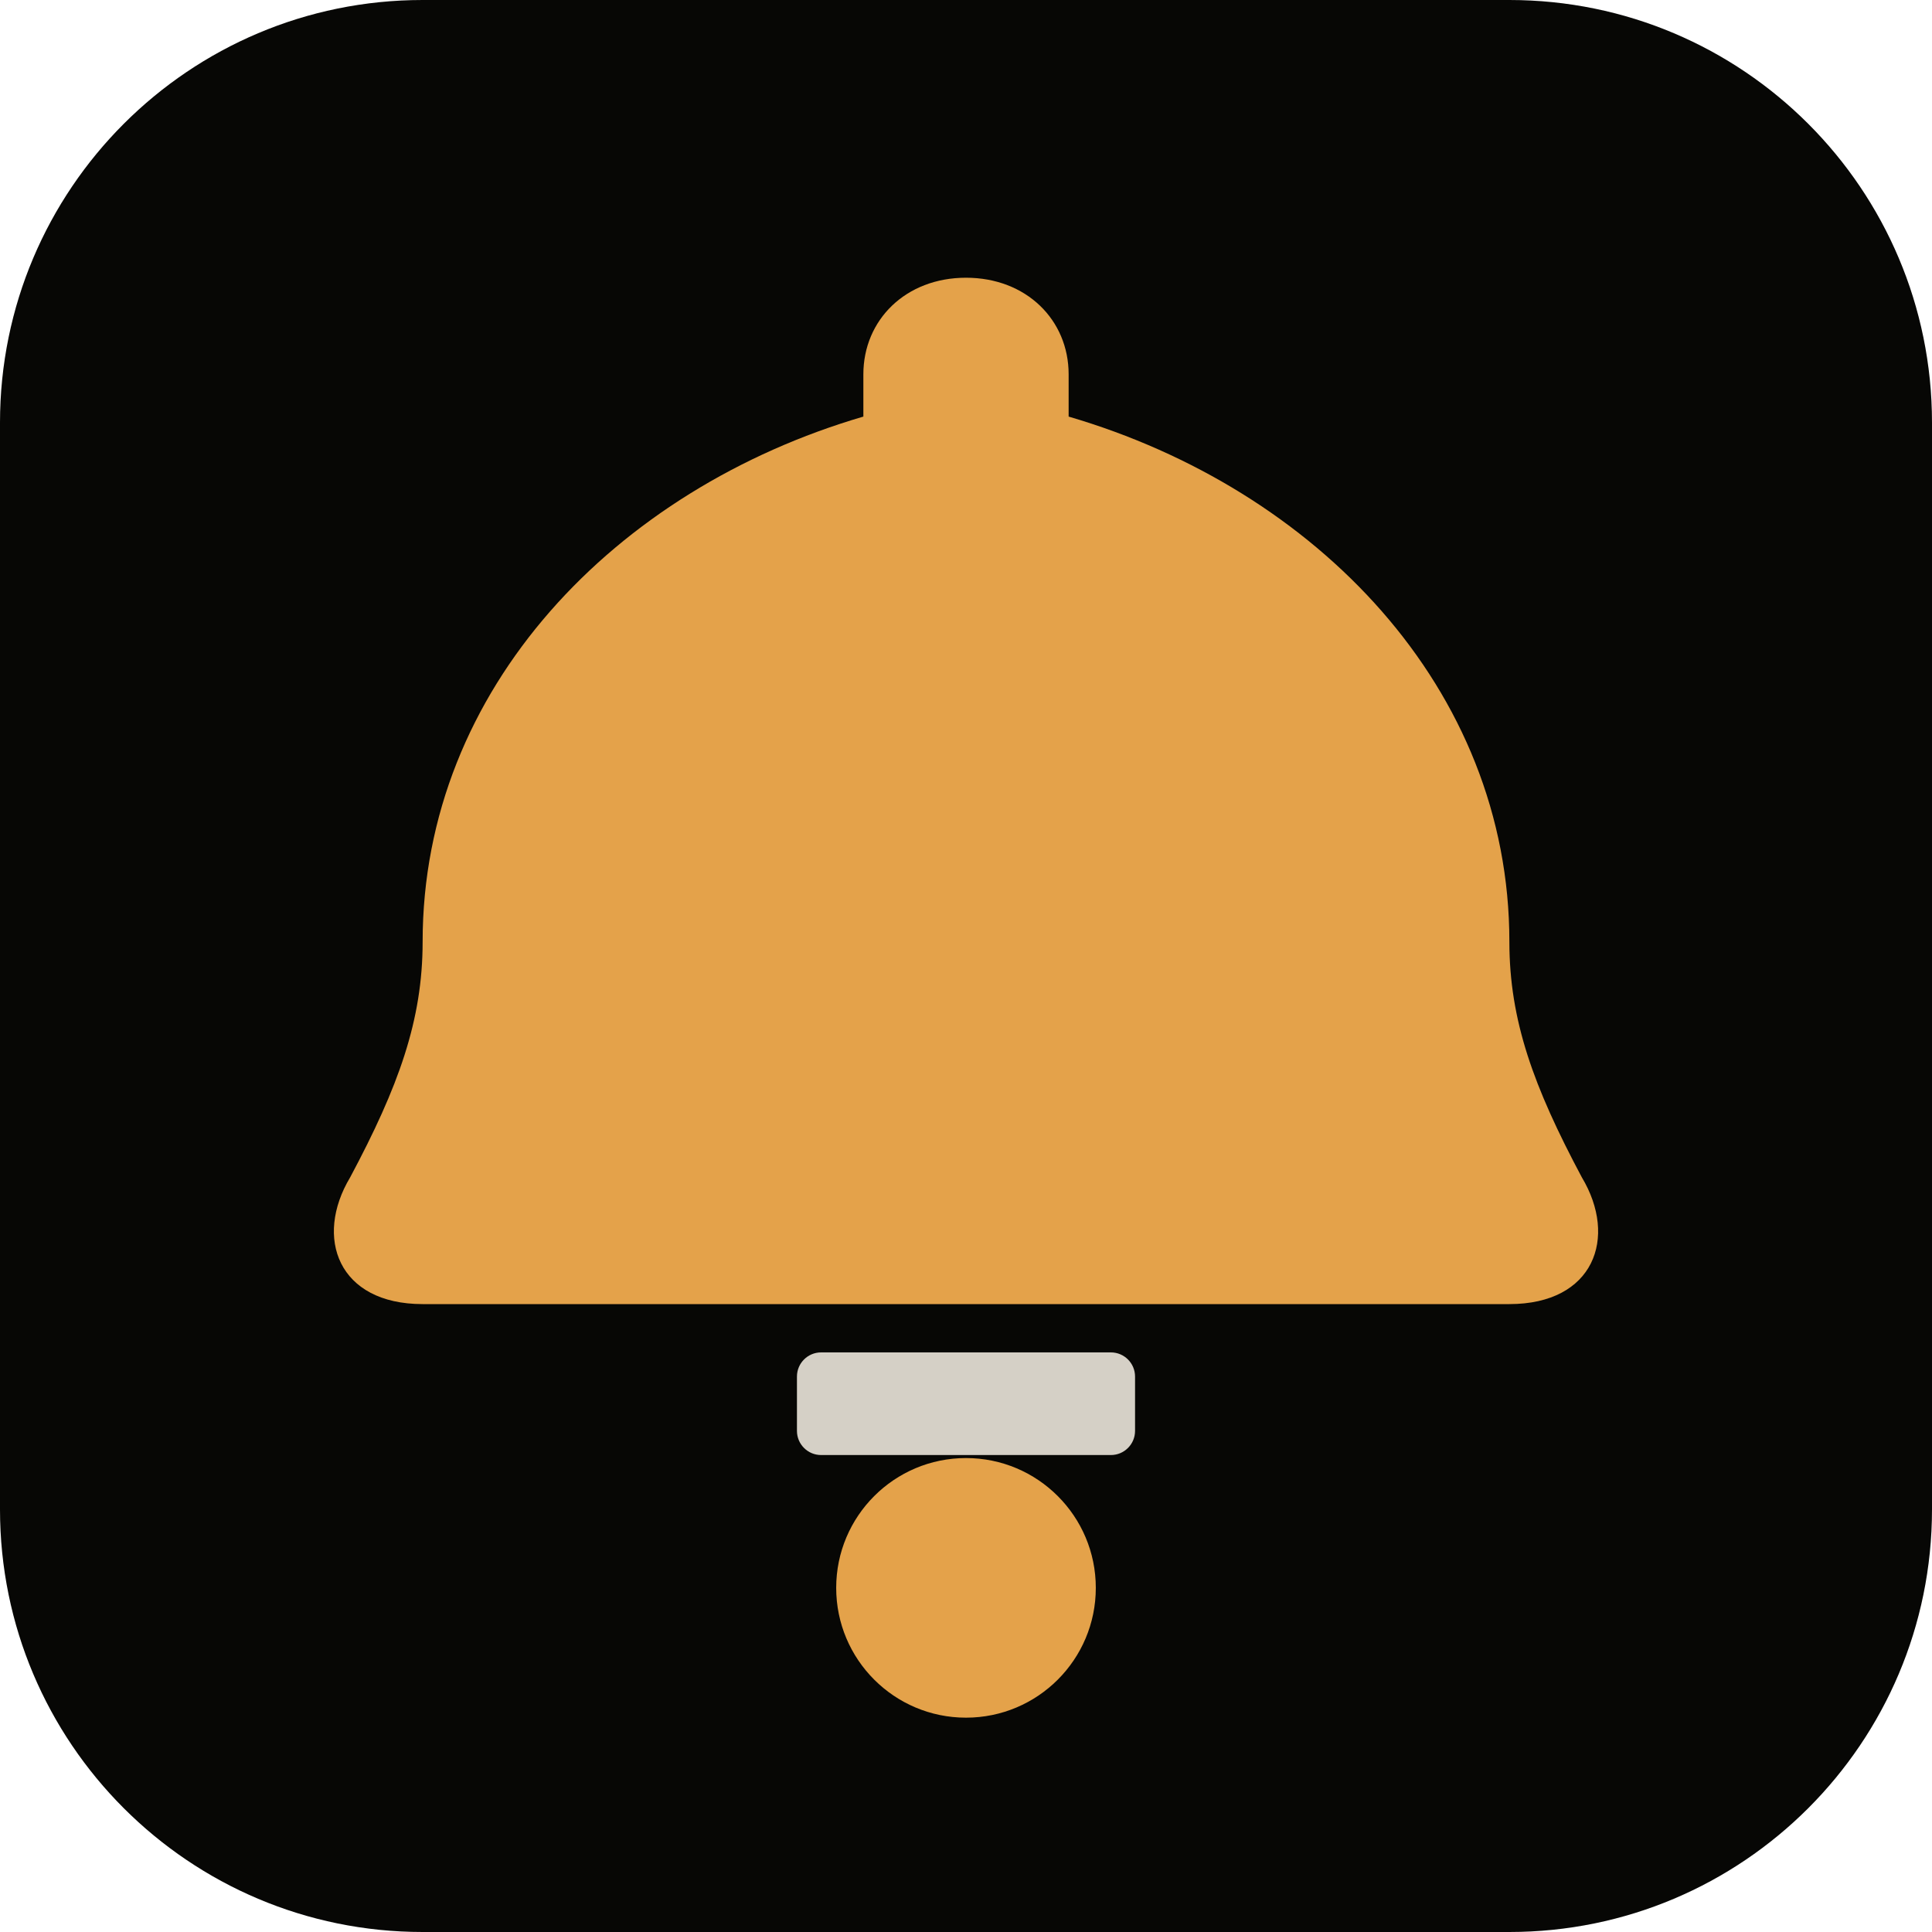
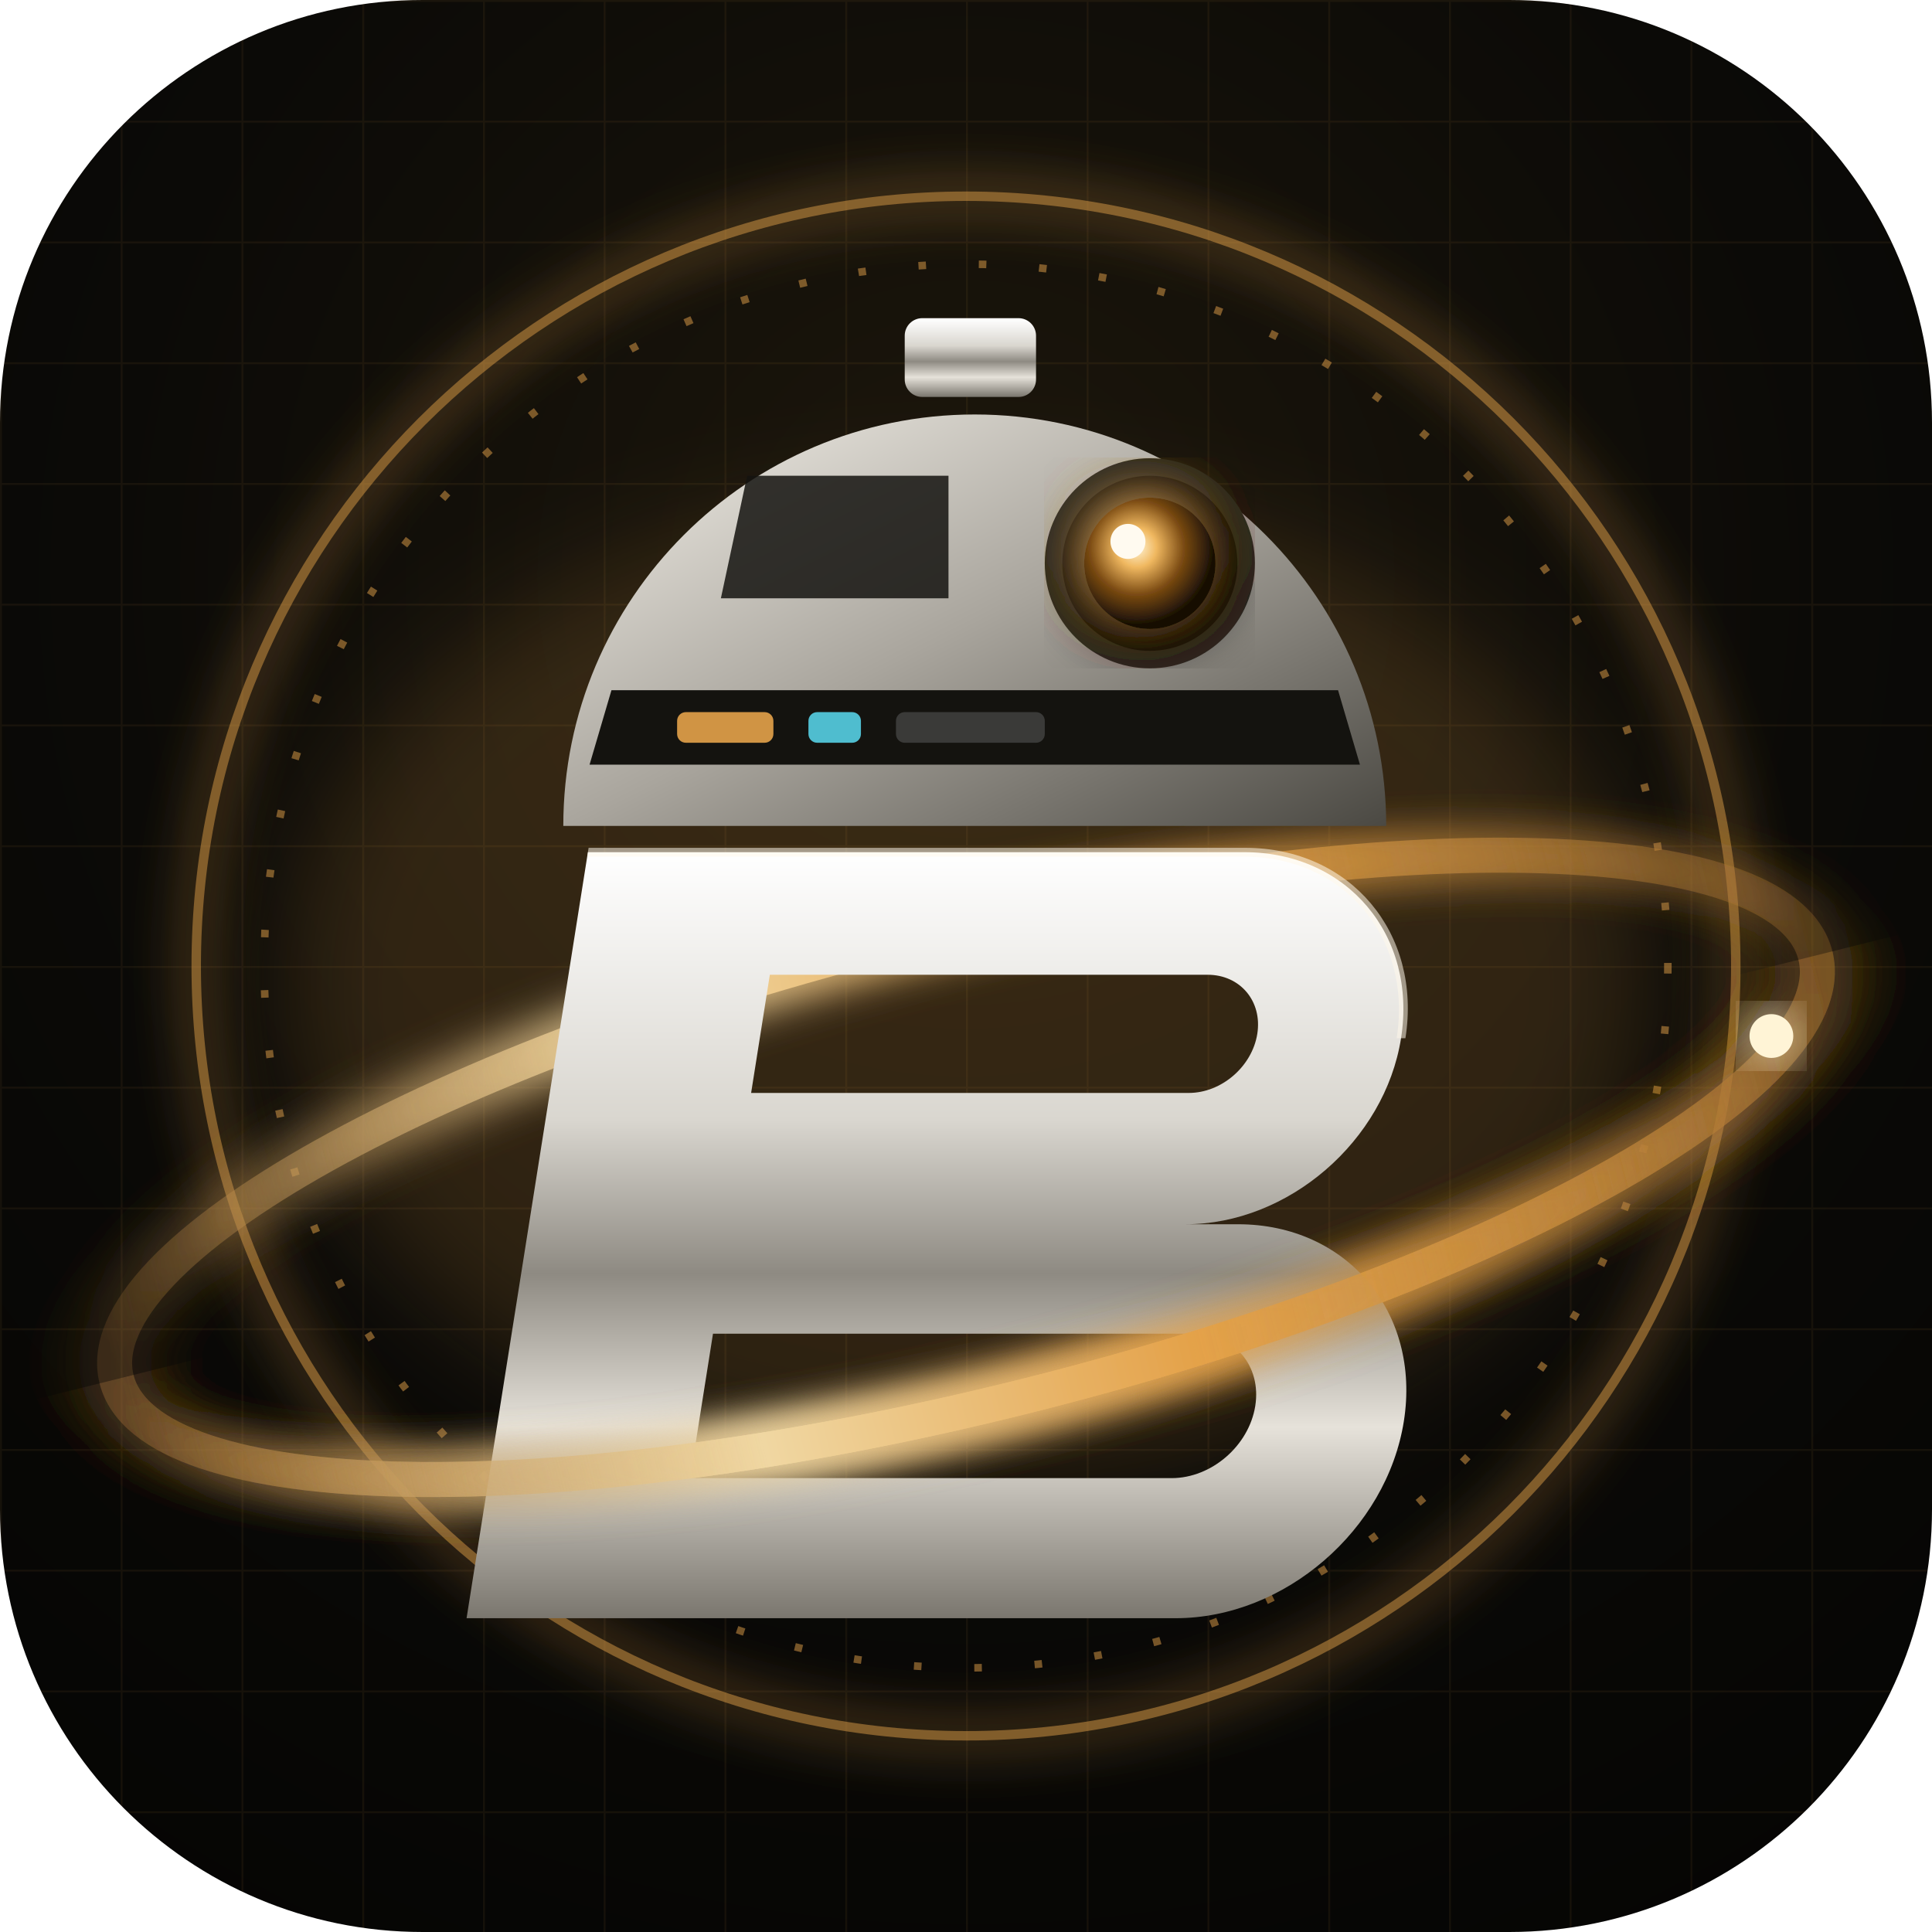
- <svg xmlns="http://www.w3.org/2000/svg" viewBox="0 0 32 32">
-   <rect width="32" height="32" rx="7" fill="#070705" />
-   <path fill="#E4A24A" d="M16 4.6c-1 0-1.7.7-1.7 1.6v.7C10.2 8.1 7 11.4 7 15.6c0 1.3-.4 2.4-1.2 3.9-.6 1-.2 2.1 1.2 2.1h18c1.4 0 1.8-1.1 1.2-2.1-.8-1.5-1.2-2.6-1.2-3.9 0-4.2-3.2-7.5-7.3-8.7v-.7c0-.9-.7-1.6-1.7-1.6z" />
-   <rect x="13.2" y="22.4" width="5.6" height="1.7" rx=".4" fill="#D5D0C6" />
-   <circle cx="16" cy="26.3" r="2.15" fill="#E4A24A" />
+ <svg xmlns="http://www.w3.org/2000/svg" viewBox="0 0 512 512">
+   <defs>
+     <radialGradient id="bg" cx="50%" cy="30%" r="80%">
+       <stop offset="0" stop-color="#1d170c" />
+       <stop offset=".55" stop-color="#0b0a07" />
+       <stop offset="1" stop-color="#050504" />
+     </radialGradient>
+     <linearGradient id="metal" x1="0" y1="0" x2="0" y2="1">
+       <stop offset="0" stop-color="#ffffff" />
+       <stop offset=".35" stop-color="#d9d6cf" />
+       <stop offset=".55" stop-color="#8e8a82" />
+       <stop offset=".75" stop-color="#e6e2da" />
+       <stop offset="1" stop-color="#7a766e" />
+     </linearGradient>
+     <linearGradient id="dome" x1="0" y1="0" x2="1" y2="1">
+       <stop offset="0" stop-color="#f6f3ec" />
+       <stop offset=".5" stop-color="#a9a59d" />
+       <stop offset="1" stop-color="#4b4943" />
+     </linearGradient>
+     <linearGradient id="gold" x1="0" y1="0" x2="1" y2="0">
+       <stop offset="0" stop-color="#a87432" stop-opacity=".2" />
+       <stop offset=".35" stop-color="#f0d7a2" />
+       <stop offset=".6" stop-color="#e4a24a" />
+       <stop offset="1" stop-color="#a87432" stop-opacity=".3" />
+     </linearGradient>
+     <radialGradient id="lens" cx="40%" cy="38%" r="60%">
+       <stop offset="0" stop-color="#fff4d6" />
+       <stop offset=".25" stop-color="#f0b860" />
+       <stop offset=".6" stop-color="#7a4a12" />
+       <stop offset="1" stop-color="#120c04" />
+     </radialGradient>
+     <pattern id="grid" width="32" height="32" patternUnits="userSpaceOnUse">
+       <path d="M32 0H0V32" fill="none" stroke="#e4a24a" stroke-width="1" />
+     </pattern>
+     <filter id="glow" x="-30%" y="-30%" width="160%" height="160%">
+       <feGaussianBlur stdDeviation="7" result="b" />
+       <feMerge>
+         <feMergeNode in="b" />
+         <feMergeNode in="b" />
+         <feMergeNode in="SourceGraphic" />
+       </feMerge>
+     </filter>
+     <filter id="soft" x="-20%" y="-20%" width="140%" height="140%">
+       <feGaussianBlur stdDeviation="14" />
+     </filter>
+     <clipPath id="front">
+       <rect x="-300" y="0" width="600" height="300" />
+     </clipPath>
+   </defs>
+   <rect width="512" height="512" rx="112" fill="url(#bg)" />
+   <rect width="512" height="512" rx="112" fill="url(#grid)" opacity=".07" />
+   <ellipse cx="256" cy="262" rx="180" ry="130" fill="#e4a24a" opacity=".16" filter="url(#soft)" />
+   <circle cx="256" cy="256" r="204" fill="none" stroke="#e4a24a" stroke-width="2.5" opacity=".55" filter="url(#glow)" />
+   <circle cx="256" cy="256" r="186" fill="none" stroke="#e4a24a" stroke-width="2" stroke-dasharray="2 14" opacity=".5" />
+   <g transform="translate(256 256) scale(1.16) translate(-256 -284)">
+     <g transform="translate(256 330) rotate(-14)">
+       <ellipse rx="200" ry="54" fill="none" stroke="url(#gold)" stroke-width="8" filter="url(#glow)" />
+     </g>
+     <rect x="242" y="136" width="30" height="18" rx="4" fill="url(#metal)" />
+     <path d="M164 252A94 94 0 0 1 352 252Z" fill="url(#dome)" />
+     <path d="M175 221H341L346 238H170Z" fill="#14130f" />
+     <rect x="190" y="226" width="22" height="7" rx="2" fill="#e4a24a" opacity=".9" />
+     <rect x="220" y="226" width="12" height="7" rx="2" fill="#5ee7ff" opacity=".8" />
+     <rect x="240" y="226" width="34" height="7" rx="2" fill="#3a3a38" />
+     <path d="M206 172H252V200H200Z" fill="#14130f" opacity=".85" />
+     <circle cx="298" cy="192" r="22" fill="#0c0b08" stroke="#2a2820" stroke-width="4" />
+     <circle cx="298" cy="192" r="15" fill="url(#lens)" filter="url(#glow)" />
+     <circle cx="293" cy="187" r="4" fill="#fffaf0" />
+     <g transform="translate(262 344) skewX(-9) translate(-262 -344)">
+       <path fill="url(#metal)" fill-rule="evenodd" d="M156 258H306A42.5 42.5 0 0 1 306 343H318A45 45 0 0 1 318 433H156Z M202 286H302A13.5 13.5 0 0 1 302 313H202Z M202 368H312A16.5 16.5 0 0 1 312 401H202Z" />
+       <path fill="none" stroke="#fff8e8" stroke-opacity=".55" stroke-width="2" d="M156 258H306A42.5 42.5 0 0 1 348.5 300.5" />
+     </g>
+     <g transform="translate(256 330) rotate(-14)" clip-path="url(#front)">
+       <ellipse rx="200" ry="54" fill="none" stroke="url(#gold)" stroke-width="8" filter="url(#glow)" />
+     </g>
+     <circle cx="440" cy="300" r="5" fill="#fff4d6" filter="url(#glow)" />
+   </g>
</svg>
